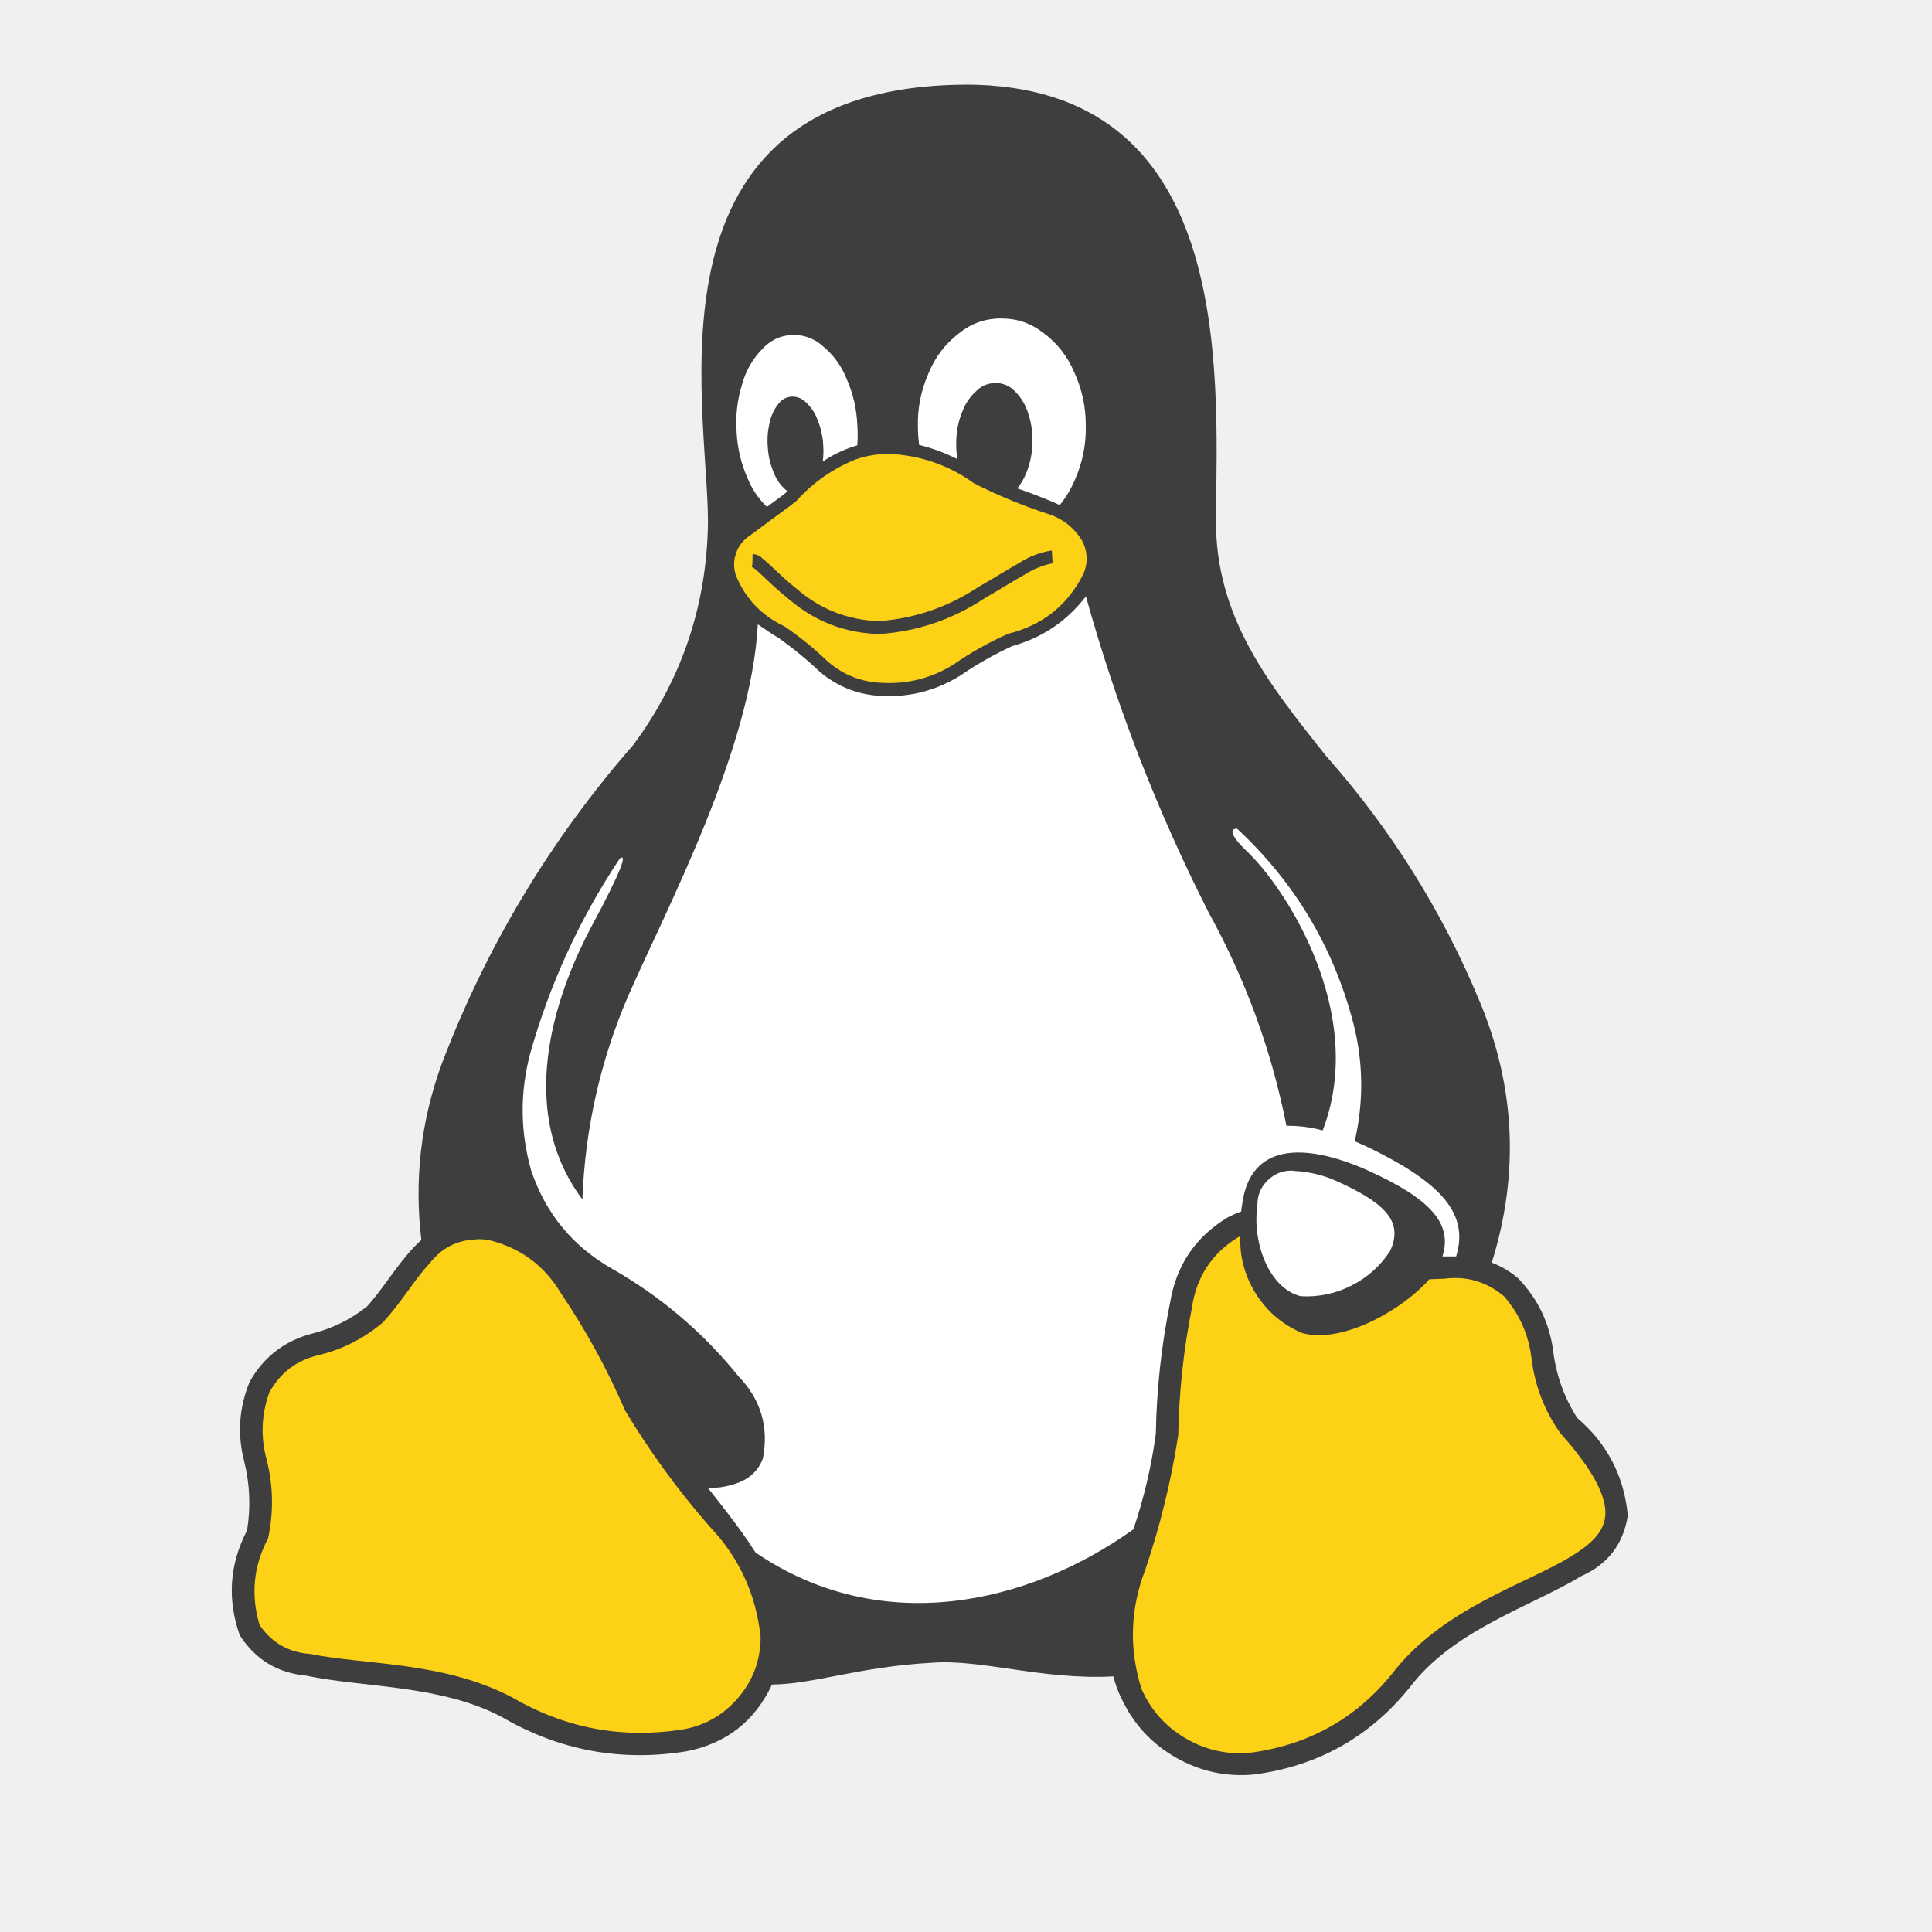
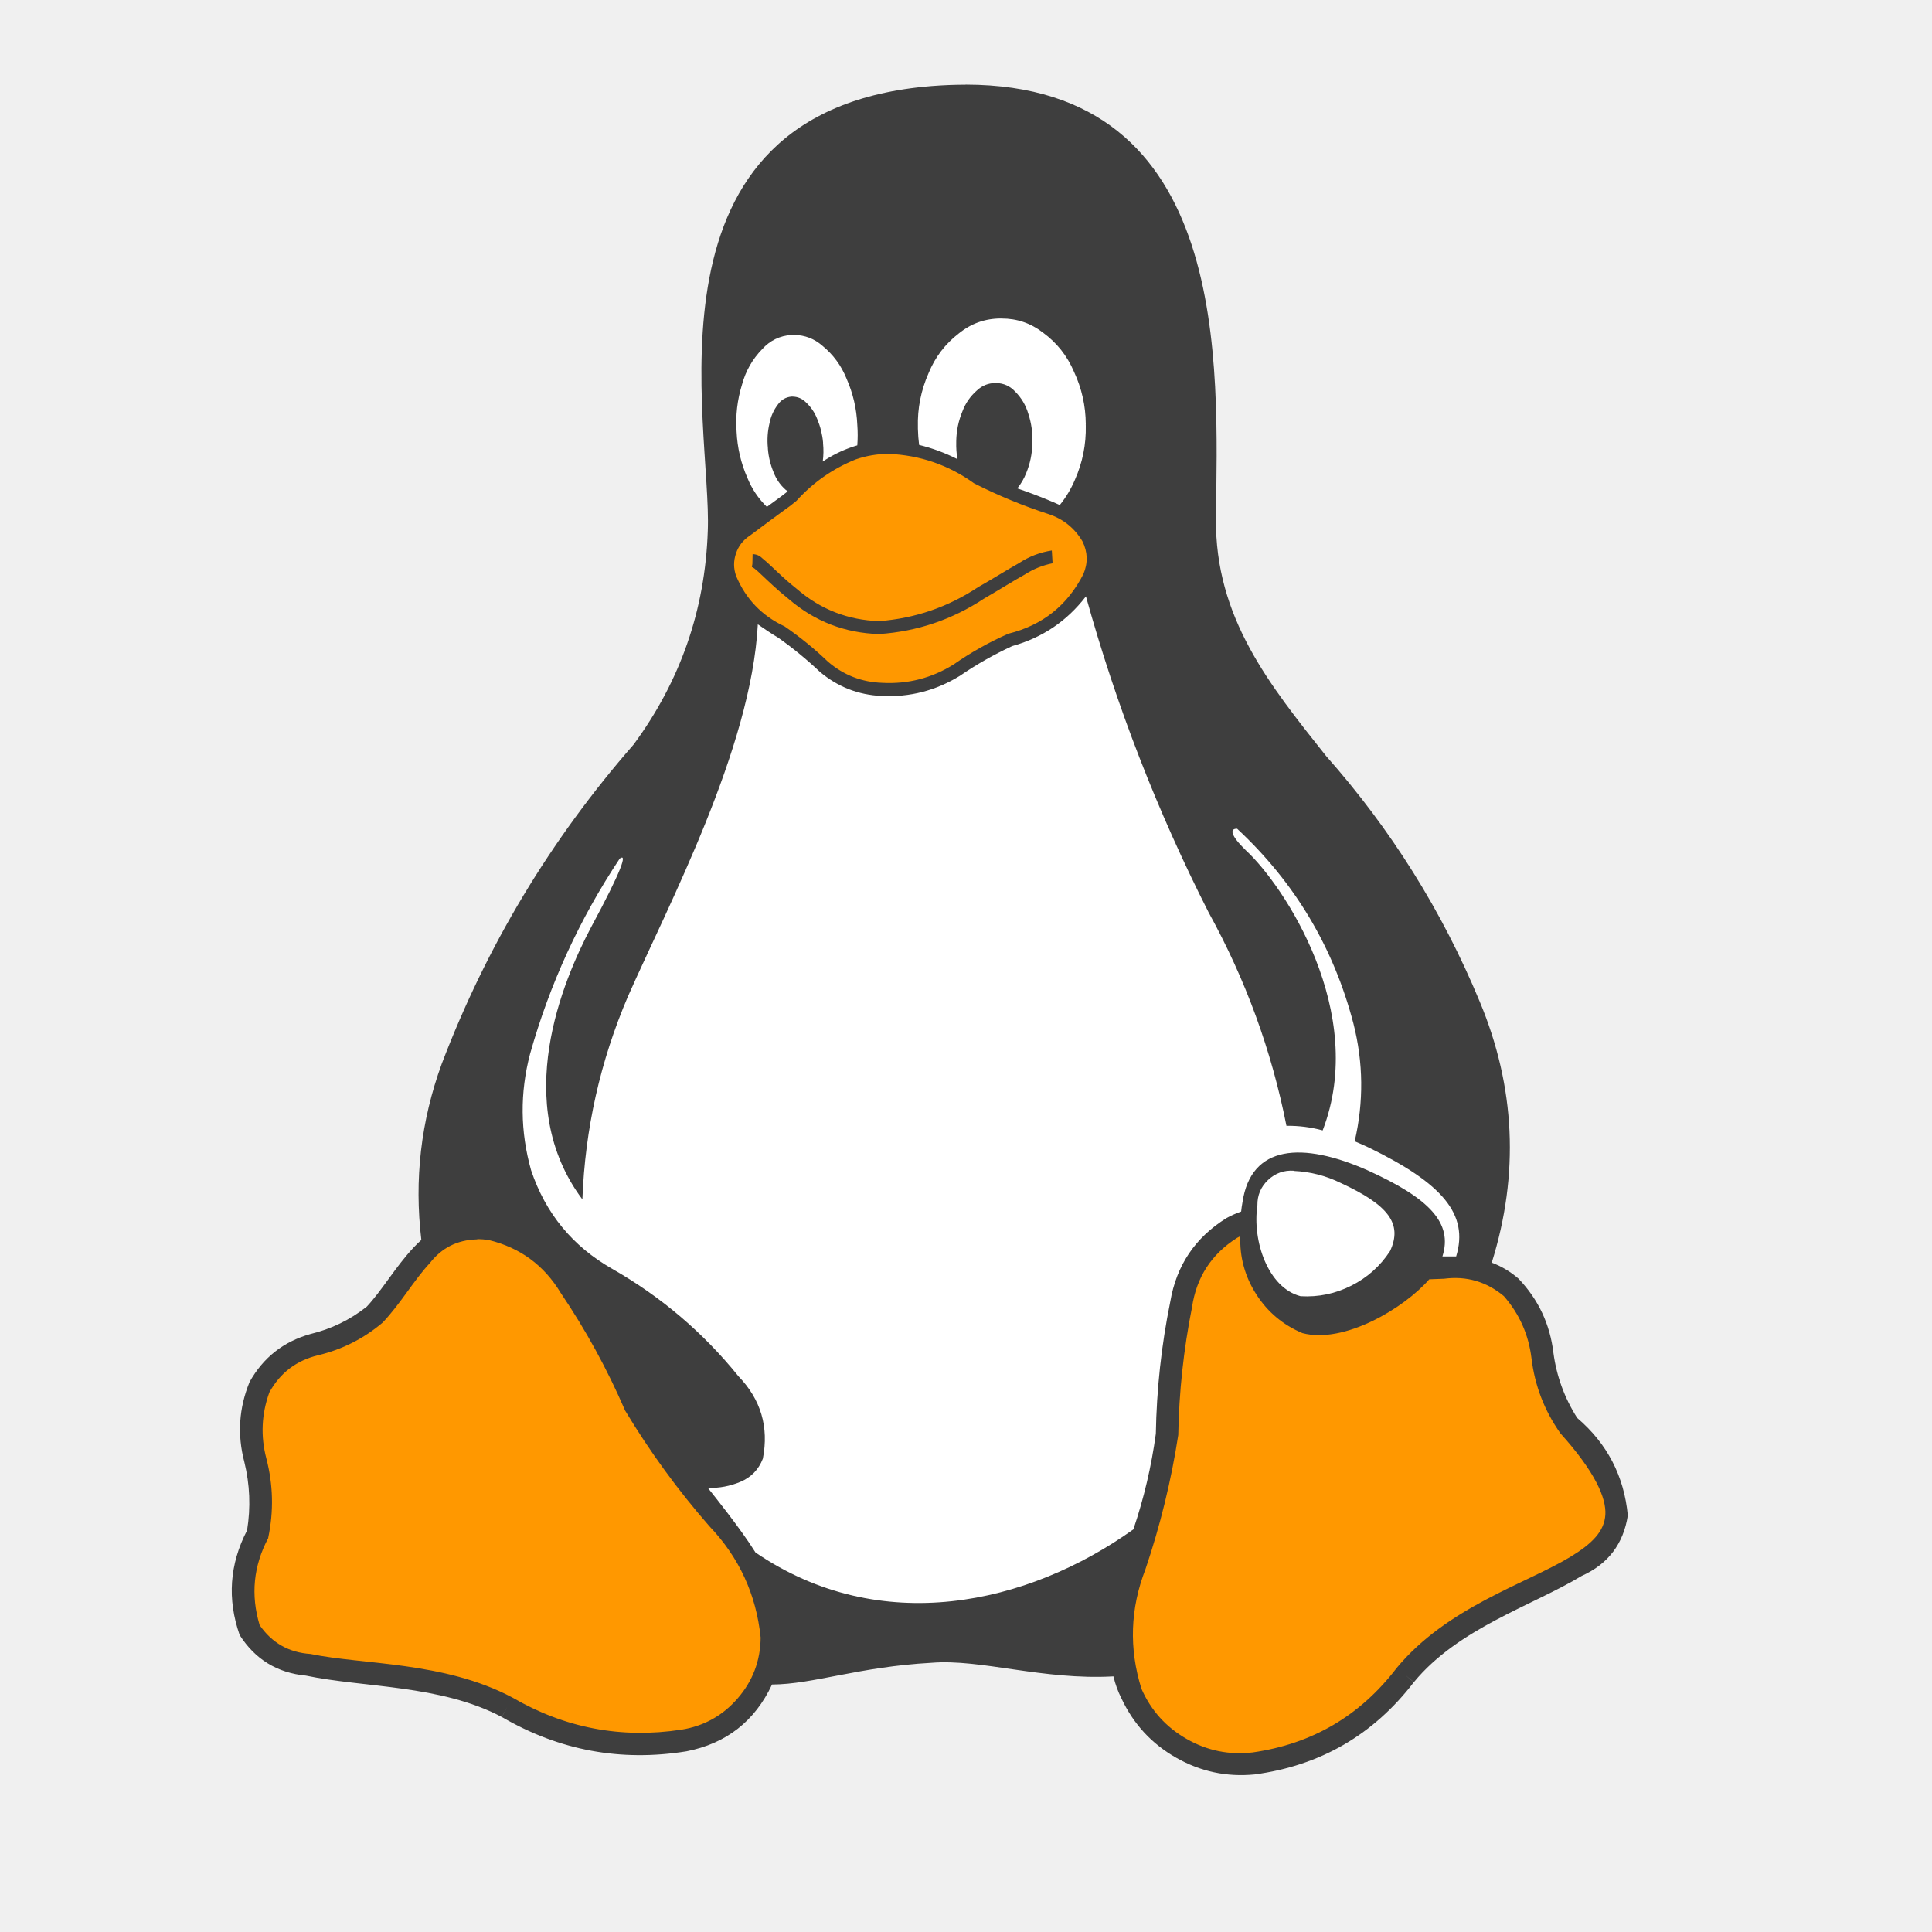
<svg xmlns="http://www.w3.org/2000/svg" width="100%" height="100%" viewBox="0 0 24 24" version="1.1" xml:space="preserve" style="fill-rule:evenodd;clip-rule:evenodd;stroke-linejoin:round;stroke-miterlimit:2;">
  <g id="Linus" transform="matrix(0.766568,0,0,0.766568,-83.8756,-212.582)">
    <g>
      <g transform="matrix(0.652085,0,0,-0.652347,29,528.391)">
        <path d="M145.592,377.775L148.112,377.775L150.142,376.986L151.647,371.795L156.757,363.425L159.802,357.333L160.152,354.811L159.907,352.361L156.967,348.966L152.452,344.463L146.922,343.775L141.392,343.775L139.107,348.47L135.736,355.791L135.736,360.095L139.334,365.38L141.133,368.67L141.521,371.925L141.161,374.97L141.854,376.986L145.592,377.775Z" style="fill:white;fill-rule:nonzero;" />
      </g>
      <g transform="matrix(0.652085,0,0,-0.652347,29,532.717)">
-         <path d="M149.411,378.809C149.025,378.974 148.735,379.074 148.479,379.163C148.157,379.257 147.853,379.392 147.567,379.568C146.951,379.999 146.269,380.246 145.52,380.309L145.4,380.309C145.111,380.307 144.83,380.26 144.557,380.166C144.018,379.956 143.551,379.639 143.157,379.217L143.05,379.11C142.993,379.061 142.934,379.015 142.872,378.973L142.751,378.885C142.569,378.752 142.297,378.552 141.905,378.258C141.728,378.141 141.605,377.982 141.536,377.781C141.468,377.58 141.469,377.379 141.538,377.178C141.785,376.586 142.199,376.152 142.78,375.878C143.041,375.715 143.282,375.525 143.503,375.309C143.619,375.204 143.729,375.104 143.846,375.01C144.247,374.666 144.712,374.485 145.24,374.468C145.307,374.464 145.369,374.462 145.427,374.463C146.013,374.468 146.555,374.625 147.053,374.934C147.212,375.025 147.364,375.123 147.511,375.217C147.788,375.413 148.085,375.572 148.402,375.693C149.27,375.911 149.907,376.42 150.313,377.219C150.437,377.514 150.428,377.805 150.285,378.092C150.083,378.439 149.791,378.678 149.411,378.809ZM162.164,355.945L162.158,355.952C161.8,356.439 161.581,356.983 161.502,357.582L161.456,357.783C161.387,358.386 161.15,358.914 160.744,359.366C160.297,359.738 159.785,359.888 159.207,359.816C159.123,359.816 159.036,359.81 158.949,359.807L158.807,359.801L158.786,359.777C158.066,358.978 157.171,358.524 156.102,358.415C155.969,358.414 155.837,358.43 155.708,358.463C155.24,358.662 154.871,358.977 154.599,359.406C154.327,359.836 154.2,360.304 154.22,360.813L154.214,360.894L154.133,360.881L154.112,360.874L154.028,360.83C153.367,360.418 152.98,359.826 152.869,359.056C152.659,358.003 152.544,356.939 152.525,355.866C152.432,355.071 152.256,354.296 151.997,353.54C151.897,353.214 151.797,352.878 151.712,352.547C151.313,351.548 151.284,350.539 151.625,349.52C151.847,349.014 152.19,348.612 152.655,348.314C153.121,348.017 153.63,347.874 154.182,347.886C154.273,347.886 154.367,347.886 154.462,347.897C155.96,348.108 157.169,348.815 158.089,350.017C158.993,350.978 160.058,351.705 161.283,352.196C161.688,352.39 162.071,352.572 162.383,352.761C163.007,353.137 163.271,353.461 163.294,353.874C163.174,354.704 162.797,355.394 162.164,355.945ZM140.359,354.465C139.812,355.088 139.336,355.762 138.932,356.487L138.927,356.501C138.482,357.529 137.945,358.507 137.317,359.435C136.894,360.144 136.28,360.592 135.476,360.779C135.381,360.793 135.285,360.801 135.188,360.802L135.119,360.802C134.642,360.769 134.254,360.565 133.957,360.19C133.761,359.97 133.578,359.739 133.41,359.497C133.218,359.221 133.009,358.959 132.783,358.711C132.399,358.366 131.957,358.13 131.457,358.003C131.371,357.974 131.287,357.946 131.205,357.916C130.646,357.779 130.229,357.458 129.952,356.954C129.746,356.399 129.719,355.835 129.871,355.264L129.907,355.037C130.047,354.468 130.05,353.898 129.917,353.326C129.549,352.614 129.479,351.874 129.707,351.105C129.898,350.733 130.307,350.5 131.022,350.35C131.414,350.268 131.874,350.219 132.361,350.167C133.637,350.106 134.855,349.809 136.016,349.277L136.034,349.267C137.065,348.705 138.168,348.405 139.342,348.367C139.656,348.366 139.967,348.399 140.274,348.467C140.855,348.558 141.337,348.826 141.721,349.271C142.104,349.716 142.299,350.233 142.303,350.82C142.371,351.502 141.961,352.4 141.011,353.642C140.797,353.919 140.58,354.194 140.359,354.464L140.359,354.465Z" style="fill:rgb(252,209,22);fill-rule:nonzero;" />
+         <path d="M149.411,378.809C149.025,378.974 148.735,379.074 148.479,379.163C148.157,379.257 147.853,379.392 147.567,379.568C146.951,379.999 146.269,380.246 145.52,380.309L145.4,380.309C145.111,380.307 144.83,380.26 144.557,380.166C144.018,379.956 143.551,379.639 143.157,379.217L143.05,379.11C142.993,379.061 142.934,379.015 142.872,378.973L142.751,378.885C142.569,378.752 142.297,378.552 141.905,378.258C141.728,378.141 141.605,377.982 141.536,377.781C141.468,377.58 141.469,377.379 141.538,377.178C141.785,376.586 142.199,376.152 142.78,375.878C143.041,375.715 143.282,375.525 143.503,375.309C143.619,375.204 143.729,375.104 143.846,375.01C144.247,374.666 144.712,374.485 145.24,374.468C145.307,374.464 145.369,374.462 145.427,374.463C146.013,374.468 146.555,374.625 147.053,374.934C147.212,375.025 147.364,375.123 147.511,375.217C147.788,375.413 148.085,375.572 148.402,375.693C149.27,375.911 149.907,376.42 150.313,377.219C150.437,377.514 150.428,377.805 150.285,378.092C150.083,378.439 149.791,378.678 149.411,378.809ZM162.164,355.945L162.158,355.952C161.8,356.439 161.581,356.983 161.502,357.582L161.456,357.783C161.387,358.386 161.15,358.914 160.744,359.366C160.297,359.738 159.785,359.888 159.207,359.816C159.123,359.816 159.036,359.81 158.949,359.807L158.807,359.801L158.786,359.777C158.066,358.978 157.171,358.524 156.102,358.415C155.969,358.414 155.837,358.43 155.708,358.463C155.24,358.662 154.871,358.977 154.599,359.406C154.327,359.836 154.2,360.304 154.22,360.813L154.214,360.894L154.133,360.881L154.112,360.874L154.028,360.83C153.367,360.418 152.98,359.826 152.869,359.056C152.659,358.003 152.544,356.939 152.525,355.866C152.432,355.071 152.256,354.296 151.997,353.54C151.897,353.214 151.797,352.878 151.712,352.547C151.313,351.548 151.284,350.539 151.625,349.52C151.847,349.014 152.19,348.612 152.655,348.314C153.121,348.017 153.63,347.874 154.182,347.886C154.273,347.886 154.367,347.886 154.462,347.897C155.96,348.108 157.169,348.815 158.089,350.017C158.993,350.978 160.058,351.705 161.283,352.196C161.688,352.39 162.071,352.572 162.383,352.761C163.007,353.137 163.271,353.461 163.294,353.874C163.174,354.704 162.797,355.394 162.164,355.945ZM140.359,354.465C139.812,355.088 139.336,355.762 138.932,356.487L138.927,356.501C138.482,357.529 137.945,358.507 137.317,359.435C136.894,360.144 136.28,360.592 135.476,360.779C135.381,360.793 135.285,360.801 135.188,360.802L135.119,360.802C134.642,360.769 134.254,360.565 133.957,360.19C133.761,359.97 133.578,359.739 133.41,359.497C133.218,359.221 133.009,358.959 132.783,358.711C132.399,358.366 131.957,358.13 131.457,358.003C131.371,357.974 131.287,357.946 131.205,357.916C130.646,357.779 130.229,357.458 129.952,356.954C129.746,356.399 129.719,355.835 129.871,355.264L129.907,355.037C130.047,354.468 130.05,353.898 129.917,353.326C129.549,352.614 129.479,351.874 129.707,351.105C129.898,350.733 130.307,350.5 131.022,350.35C131.414,350.268 131.874,350.219 132.361,350.167C133.637,350.106 134.855,349.809 136.016,349.277L136.034,349.267C137.065,348.705 138.168,348.405 139.342,348.367C139.656,348.366 139.967,348.399 140.274,348.467C140.855,348.558 141.337,348.826 141.721,349.271C142.104,349.716 142.299,350.233 142.303,350.82C142.371,351.502 141.961,352.4 141.011,353.642C140.797,353.919 140.58,354.194 140.359,354.464L140.359,354.465Z" style="fill:rgb(255,152,0);fill-rule:nonzero;" />
      </g>
      <g transform="matrix(0.652085,0,0,-0.652347,29,527.113)">
        <path d="M147.314,380.816C147.047,380.816 146.766,380.805 146.47,380.782C139.055,380.182 141.022,372.352 140.912,369.728C140.846,367.769 140.231,366.001 139.068,364.423C137.005,362.064 135.415,359.42 134.3,356.491C133.783,355.074 133.614,353.616 133.794,352.118C133.727,352.058 133.663,351.995 133.602,351.93C133.147,351.444 132.811,350.856 132.436,350.459C132.019,350.13 131.552,349.904 131.036,349.78C130.368,349.592 129.865,349.196 129.526,348.591C129.26,347.943 129.217,347.28 129.395,346.603C129.533,346.041 129.556,345.474 129.463,344.903C129.027,344.063 128.966,343.196 129.279,342.303C129.664,341.699 130.213,341.363 130.926,341.295C132.349,340.995 134.275,341.072 135.794,340.267L135.925,340.513L135.796,340.266C137.224,339.434 138.753,339.151 140.384,339.415C141.373,339.609 142.081,340.162 142.509,341.074C143.537,341.079 144.666,341.515 146.474,341.614C147.7,341.714 149.232,341.179 150.994,341.276C151.038,341.084 151.105,340.901 151.194,340.726C151.49,340.094 151.941,339.604 152.548,339.258C153.154,338.912 153.805,338.773 154.5,338.84C156.134,339.059 157.454,339.823 158.458,341.131L158.245,341.31L158.46,341.133C159.569,342.478 161.411,343.033 162.632,343.773C163.285,344.066 163.666,344.566 163.776,345.273C163.684,346.251 163.265,347.058 162.518,347.696C162.202,348.193 162.005,348.733 161.927,349.316C161.842,350.025 161.554,350.637 161.062,351.154C160.864,351.327 160.641,351.461 160.395,351.554C161.082,353.753 160.982,355.915 160.095,358.041C159.163,360.287 157.89,362.321 156.277,364.141C154.877,365.903 153.514,367.576 153.541,370.046C153.583,373.817 153.956,380.809 147.321,380.818L147.314,380.816ZM148.214,375.007C148.597,375.008 148.939,374.891 149.242,374.657C149.589,374.403 149.846,374.078 150.014,373.683C150.206,373.271 150.303,372.838 150.306,372.383C150.304,372.371 150.304,372.359 150.306,372.347C150.316,371.879 150.226,371.431 150.037,371.003C149.941,370.776 149.815,370.566 149.66,370.374C149.61,370.398 149.558,370.421 149.504,370.443C149.131,370.603 148.845,370.704 148.604,370.787C148.698,370.903 148.772,371.03 148.826,371.168C148.922,371.402 148.973,371.646 148.978,371.899L148.978,371.931C148.987,372.173 148.954,372.41 148.878,372.64C148.816,372.852 148.707,373.036 148.551,373.192C148.425,373.328 148.269,373.399 148.084,373.405L148.06,373.405C147.885,373.403 147.733,373.343 147.605,373.224C147.438,373.079 147.316,372.904 147.239,372.697C147.142,372.463 147.092,372.219 147.087,371.965C147.086,371.955 147.086,371.944 147.087,371.934C147.083,371.793 147.093,371.653 147.116,371.514C146.812,371.668 146.495,371.786 146.164,371.867C146.147,372 146.137,372.133 146.134,372.267L146.134,372.305C146.121,372.773 146.21,373.221 146.399,373.649C146.561,374.047 146.812,374.376 147.153,374.638C147.456,374.883 147.802,375.007 148.192,375.008L148.21,375.008L148.214,375.007ZM143.061,374.599C143.327,374.595 143.56,374.505 143.761,374.33C144.031,374.109 144.231,373.836 144.361,373.513C144.522,373.147 144.611,372.765 144.628,372.366C144.641,372.196 144.641,372.026 144.628,371.856C144.579,371.842 144.53,371.827 144.483,371.81C144.23,371.722 143.992,371.603 143.769,371.454C143.79,371.604 143.792,371.754 143.777,371.904C143.776,371.912 143.776,371.921 143.777,371.929C143.759,372.129 143.711,372.321 143.634,372.506C143.571,372.671 143.474,372.813 143.344,372.932C143.254,373.019 143.147,373.064 143.022,373.067L142.987,373.067C142.848,373.052 142.738,372.988 142.657,372.874C142.55,372.734 142.479,372.578 142.446,372.405C142.398,372.202 142.385,371.996 142.406,371.788L142.406,371.772C142.422,371.568 142.47,371.372 142.549,371.184C142.612,371.02 142.708,370.878 142.839,370.76C142.859,370.743 142.879,370.727 142.898,370.713C142.774,370.613 142.715,370.574 142.614,370.499L142.381,370.328C142.17,370.534 142.008,370.774 141.897,371.048C141.736,371.414 141.647,371.796 141.628,372.195C141.6,372.594 141.645,372.984 141.763,373.366C141.854,373.702 142.02,373.995 142.263,374.245C142.459,374.462 142.703,374.58 142.995,374.599L143.061,374.599ZM145.405,371.645C146.186,371.613 146.895,371.369 147.53,370.913C148.128,370.61 148.746,370.355 149.384,370.148C149.747,370.027 150.027,369.802 150.223,369.473C150.355,369.206 150.363,368.935 150.247,368.66C149.852,367.882 149.23,367.388 148.383,367.178C147.904,366.967 147.45,366.712 147.021,366.413C146.479,366.075 145.888,365.923 145.25,365.957C144.738,365.974 144.287,366.149 143.898,366.483C143.563,366.804 143.204,367.096 142.822,367.359C142.258,367.622 141.856,368.04 141.616,368.613C141.55,368.799 141.549,368.985 141.613,369.172C141.677,369.359 141.791,369.506 141.957,369.613C142.349,369.907 142.621,370.106 142.802,370.239C142.91,370.313 143.014,370.392 143.114,370.476C143.526,370.932 144.016,371.275 144.585,371.506C144.85,371.598 145.123,371.644 145.404,371.645L145.405,371.645ZM149.464,369.245C149.168,369.2 148.896,369.095 148.646,368.931C148.341,368.76 147.997,368.542 147.625,368.331C146.88,367.838 146.062,367.558 145.171,367.49C144.395,367.515 143.713,367.782 143.125,368.29C142.869,368.49 142.658,368.697 142.49,368.854C142.418,368.924 142.342,368.991 142.264,369.054C142.198,369.119 142.119,369.152 142.026,369.154L142.021,368.914C142.018,368.887 142.014,368.86 142.008,368.834C142.03,368.824 142.051,368.812 142.071,368.798C142.121,368.759 142.191,368.698 142.271,368.619C142.436,368.464 142.656,368.252 142.926,368.037C143.571,367.483 144.319,367.194 145.169,367.169C146.117,367.233 146.988,367.528 147.781,368.052C148.161,368.271 148.505,368.49 148.798,368.652C149.008,368.787 149.236,368.878 149.481,368.927L149.462,369.244L149.464,369.245ZM150.31,368.105C151.065,365.386 152.081,362.769 153.359,360.253C154.279,358.587 154.924,356.82 155.293,354.953C155.598,354.957 155.898,354.919 156.193,354.839C157.322,357.767 155.235,360.921 154.281,361.799C153.896,362.173 153.881,362.34 154.068,362.332C155.5,361 156.463,359.388 156.957,357.496C157.205,356.523 157.215,355.547 156.989,354.568C157.108,354.519 157.228,354.465 157.349,354.408C159.162,353.525 159.832,352.758 159.51,351.708L159.169,351.708C159.432,352.538 158.85,353.151 157.3,353.852C155.693,354.559 154.412,354.489 154.2,353.052C154.186,352.977 154.175,352.9 154.167,352.823C154.042,352.779 153.921,352.726 153.805,352.662C153.025,352.179 152.558,351.485 152.405,350.58C152.185,349.499 152.066,348.406 152.047,347.303C151.937,346.493 151.751,345.702 151.489,344.928C148.856,343.05 145.201,342.236 142.098,344.354C141.888,344.687 141.646,345.016 141.398,345.341C141.239,345.548 141.078,345.754 140.915,345.958C141.195,345.95 141.464,346.001 141.723,346.109C141.991,346.222 142.177,346.414 142.281,346.685C142.434,347.472 142.232,348.154 141.675,348.731C140.797,349.818 139.751,350.708 138.537,351.4C137.553,351.96 136.881,352.776 136.521,353.85C136.251,354.81 136.242,355.772 136.495,356.737C136.983,358.472 137.726,360.09 138.724,361.591C138.913,361.73 138.792,361.333 138.012,359.885C137.312,358.562 136.012,355.509 137.796,353.125C137.862,354.876 138.239,356.558 138.929,358.169C139.919,360.414 141.991,364.308 142.156,367.411C142.241,367.349 142.532,367.153 142.662,367.079C143.027,366.821 143.372,366.538 143.697,366.231C144.14,365.858 144.65,365.658 145.229,365.631C145.93,365.596 146.579,365.763 147.177,366.131C147.59,366.414 148.023,366.66 148.477,366.87C149.223,367.077 149.833,367.487 150.306,368.1L150.31,368.105ZM155.478,353.832C155.887,353.813 156.276,353.713 156.644,353.532C157.82,352.989 158.188,352.524 157.867,351.84C157.623,351.468 157.303,351.182 156.906,350.982C156.509,350.782 156.088,350.694 155.644,350.72C154.834,350.929 154.439,352.096 154.571,352.979C154.568,353.227 154.656,353.436 154.836,353.607C155.017,353.777 155.231,353.854 155.478,353.837L155.478,353.832ZM154.147,352.22C154.127,351.696 154.259,351.212 154.541,350.77C154.824,350.328 155.207,350.006 155.691,349.803C156.724,349.531 158.213,350.417 158.842,351.14C158.967,351.145 159.09,351.151 159.209,351.154C159.768,351.227 160.263,351.083 160.696,350.722C161.083,350.279 161.311,349.765 161.382,349.181C161.464,348.498 161.704,347.876 162.101,347.314C162.964,346.356 163.242,345.708 163.218,345.295C163.194,344.882 162.895,344.575 162.342,344.241C161.242,343.575 159.28,342.995 158.029,341.481C157.123,340.296 155.931,339.598 154.454,339.387C153.869,339.319 153.322,339.43 152.811,339.723C152.3,340.015 151.926,340.43 151.689,340.969C151.376,341.97 151.41,342.96 151.789,343.938C152.157,345.025 152.429,346.137 152.604,347.271C152.623,348.339 152.737,349.397 152.946,350.444C153.056,351.192 153.43,351.768 154.069,352.171L154.15,352.213L154.147,352.22ZM135.188,352.139C135.281,352.138 135.374,352.13 135.466,352.116C136.247,351.927 136.844,351.489 137.258,350.801C137.883,349.877 138.416,348.903 138.858,347.879C139.47,346.861 140.167,345.905 140.949,345.01C141.691,344.233 142.117,343.309 142.226,342.24L142.226,342.233C142.219,341.663 142.03,341.163 141.657,340.732C141.284,340.301 140.817,340.041 140.254,339.952C138.76,339.725 137.36,339.992 136.054,340.752C134.354,341.652 132.336,341.562 131.04,341.833C130.503,341.868 130.081,342.107 129.775,342.55C129.55,343.3 129.621,344.021 129.989,344.712L129.989,344.722C130.127,345.38 130.112,346.035 129.943,346.686C129.797,347.241 129.821,347.789 130.016,348.329C130.284,348.815 130.688,349.123 131.227,349.253C131.827,349.396 132.362,349.667 132.833,350.065C133.278,350.535 133.613,351.123 134.004,351.541C134.298,351.92 134.684,352.116 135.163,352.131L135.18,352.131L135.188,352.139Z" style="fill:rgb(62,62,62);fill-rule:nonzero;" />
      </g>
    </g>
  </g>
</svg>
